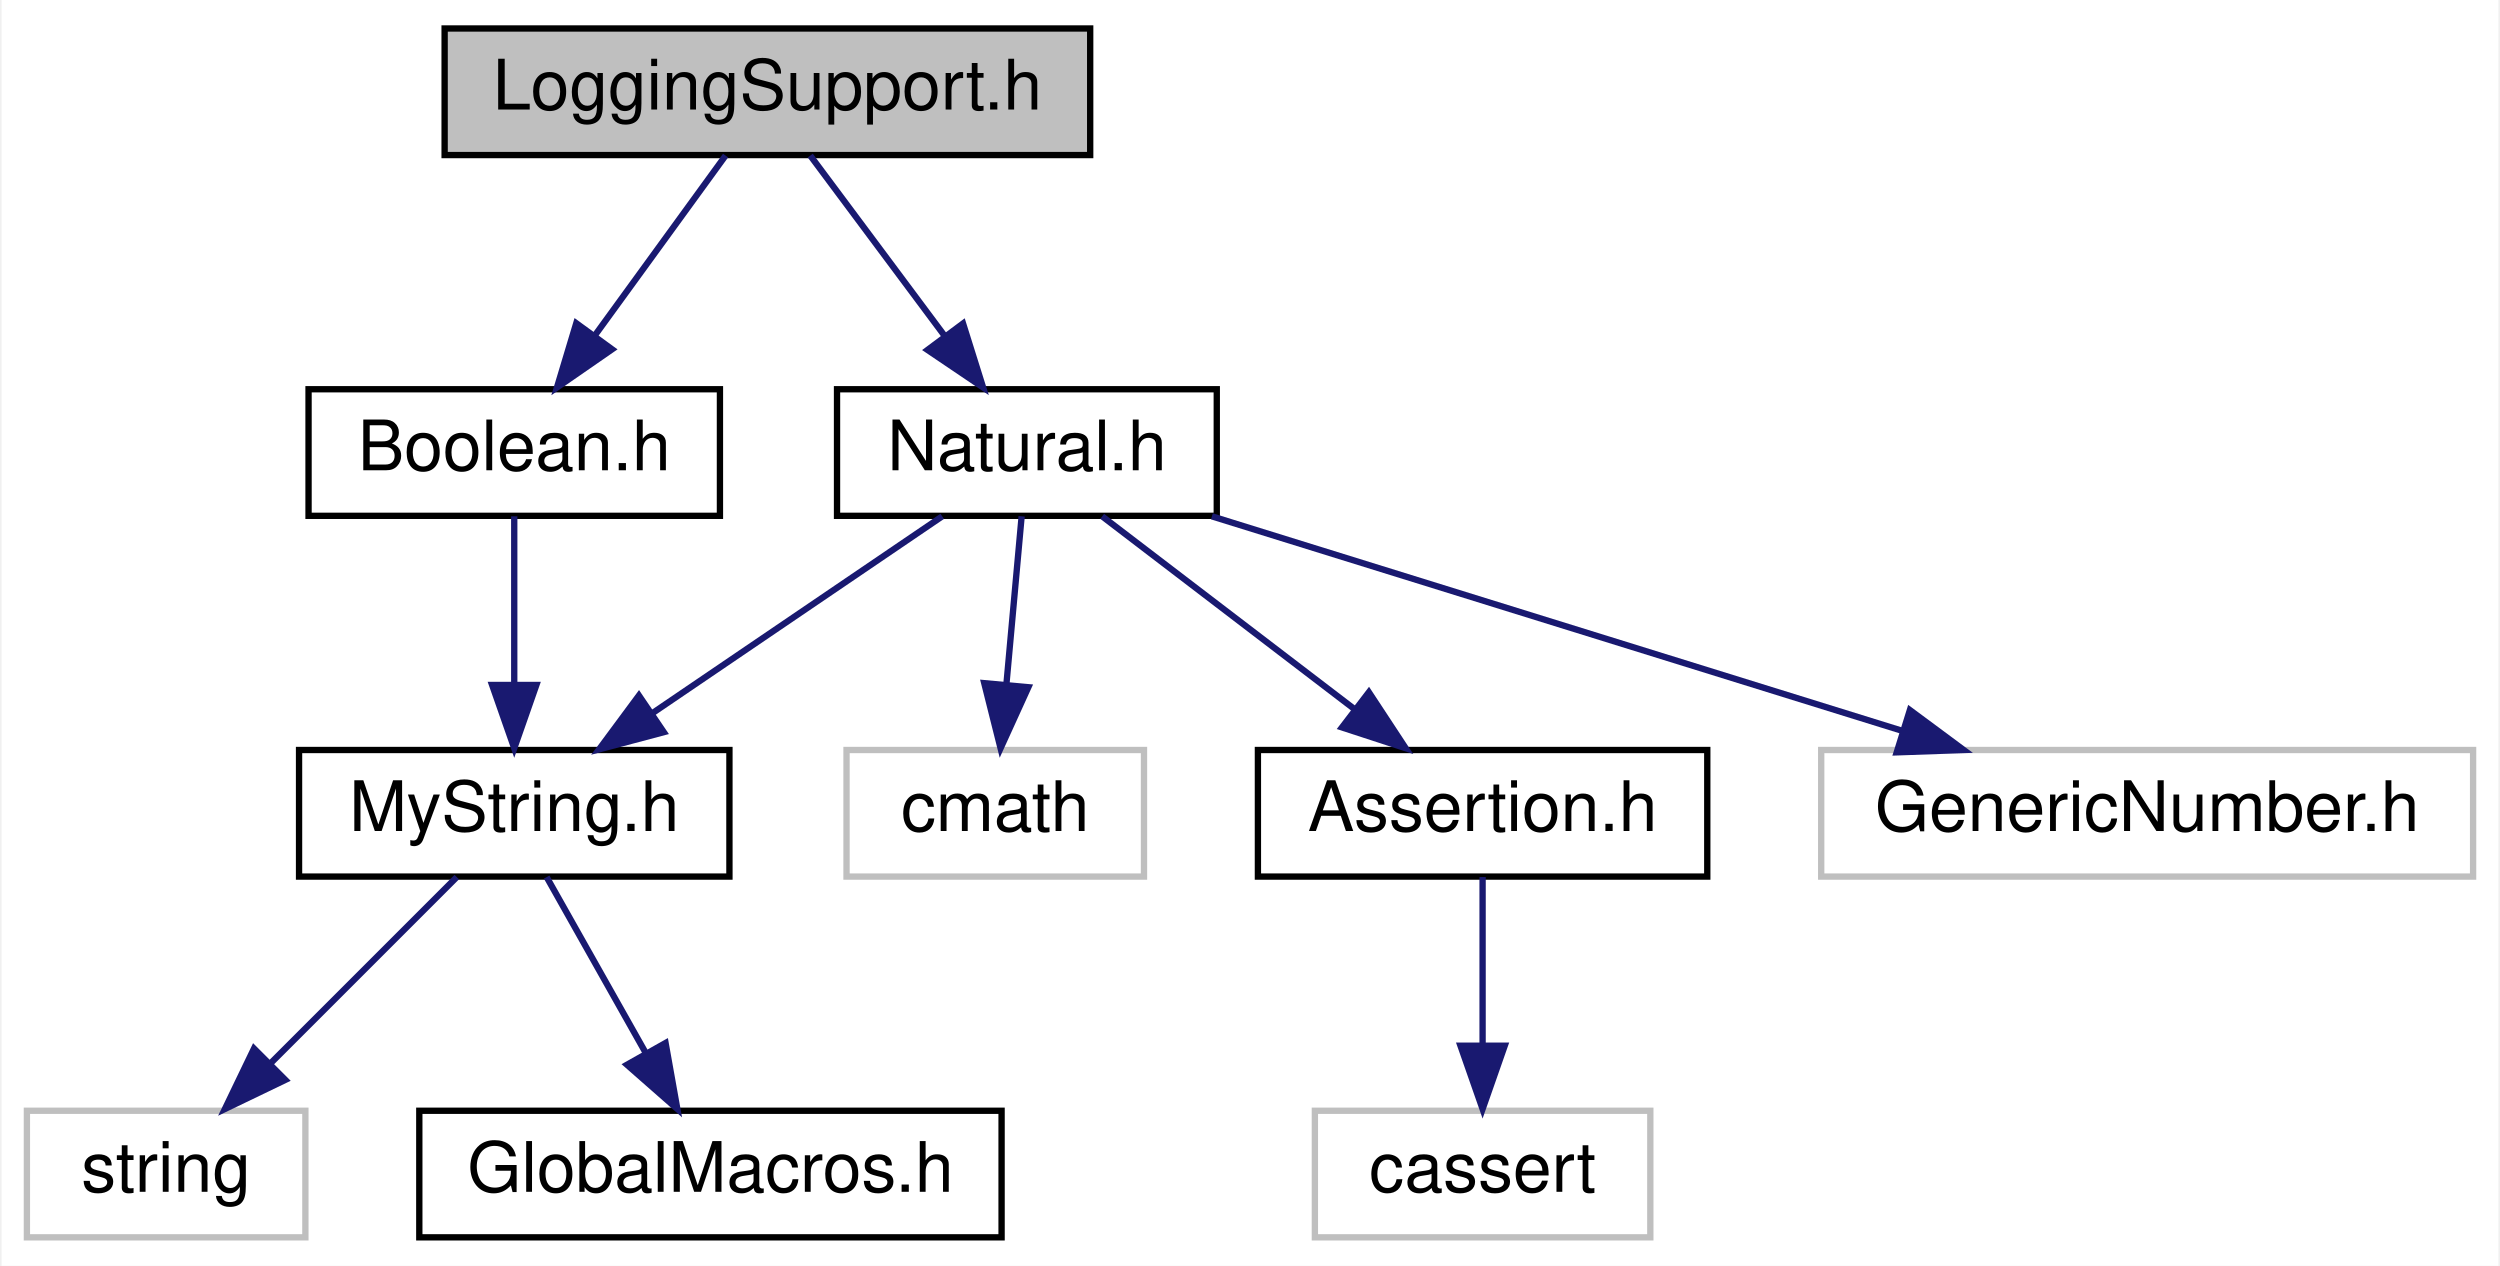
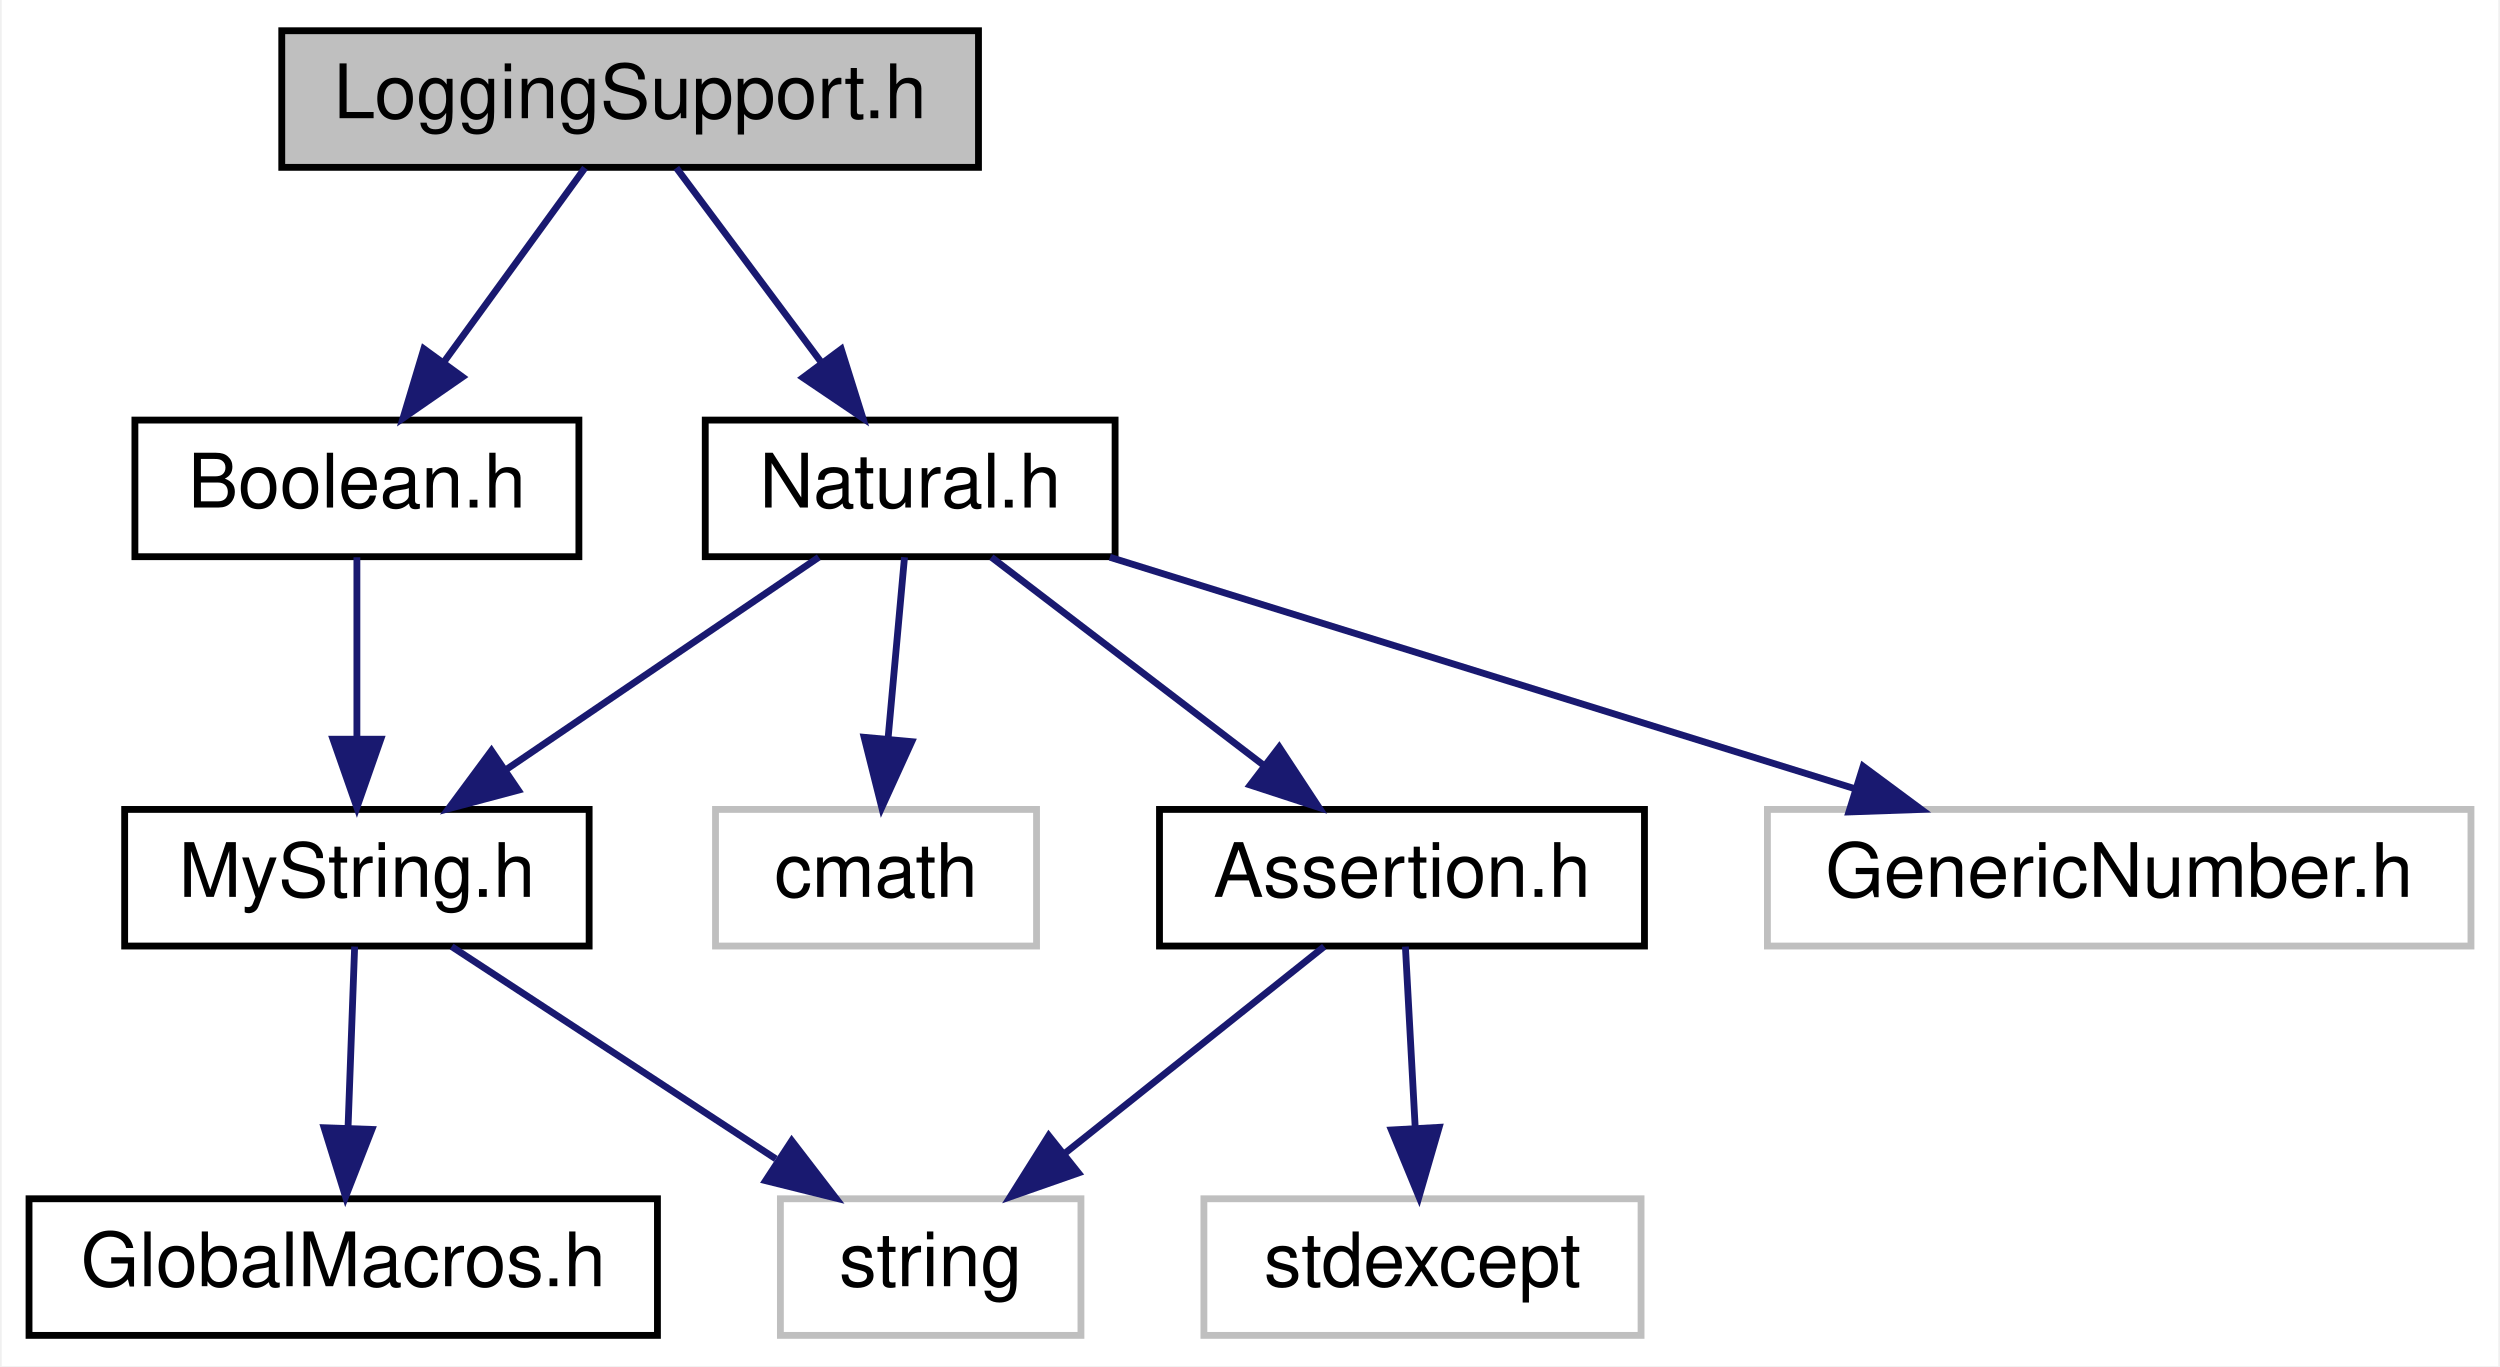
- <svg xmlns="http://www.w3.org/2000/svg" xmlns:xlink="http://www.w3.org/1999/xlink" width="395pt" height="200pt" viewBox="0.00 0.00 394.50 200.00">
+ <svg xmlns="http://www.w3.org/2000/svg" xmlns:xlink="http://www.w3.org/1999/xlink" width="366pt" height="200pt" viewBox="0.00 0.00 365.50 200.00">
  <g id="graph0" class="graph" transform="scale(1 1) rotate(0) translate(4 196)">
-     <polygon fill="white" stroke="transparent" points="-4,4 -4,-196 390.5,-196 390.5,4 -4,4" />
+     <polygon fill="white" stroke="transparent" points="-4,4 -4,-196 361.5,-196 361.5,4 -4,4" />
    <g id="node1" class="node">
      <g id="a_node1">
-         <a xlink:title="The LoggingSupport specification defines a class for simple entry/exit logging to a file; this loggin...">
-           <polygon fill="#bfbfbf" stroke="black" points="66,-171.5 66,-191.5 168,-191.5 168,-171.5 66,-171.5" />
-           <text text-anchor="middle" x="117" y="-178.7" font-family="Helvetica,sans-Serif" font-size="11.00">LoggingSupport.h</text>
+         <a xlink:title="The LoggingSupport specification defines a class for simple entry/exit logging to a file or via an ar...">
+           <polygon fill="#bfbfbf" stroke="black" points="37,-171.5 37,-191.5 139,-191.5 139,-171.5 37,-171.5" />
+           <text text-anchor="middle" x="88" y="-178.7" font-family="Helvetica,sans-Serif" font-size="11.00">LoggingSupport.h</text>
        </a>
      </g>
    </g>
    <g id="node2" class="node">
      <g id="a_node2">
        <a xlink:href="_boolean_8h.html" target="_top" xlink:title="The Boolean specification and body provides a value object type for boolean values.">
-           <polygon fill="white" stroke="black" points="44.5,-114.5 44.5,-134.5 109.5,-134.5 109.5,-114.5 44.5,-114.5" />
-           <text text-anchor="middle" x="77" y="-121.7" font-family="Helvetica,sans-Serif" font-size="11.00">Boolean.h</text>
+           <polygon fill="white" stroke="black" points="15.5,-114.5 15.5,-134.5 80.5,-134.5 80.5,-114.5 15.5,-114.5" />
+           <text text-anchor="middle" x="48" y="-121.7" font-family="Helvetica,sans-Serif" font-size="11.00">Boolean.h</text>
        </a>
      </g>
    </g>
    <g id="edge1" class="edge">
-       <path fill="none" stroke="midnightblue" d="M110.39,-171.42C104.81,-163.74 96.65,-152.52 89.8,-143.09" />
-       <polygon fill="midnightblue" stroke="midnightblue" points="92.46,-140.81 83.75,-134.78 86.8,-144.93 92.46,-140.81" />
+       <path fill="none" stroke="midnightblue" d="M81.39,-171.42C75.81,-163.74 67.65,-152.52 60.8,-143.09" />
+       <polygon fill="midnightblue" stroke="midnightblue" points="63.46,-140.81 54.75,-134.78 57.8,-144.93 63.46,-140.81" />
    </g>
    <g id="node6" class="node">
      <g id="a_node6">
        <a xlink:href="_natural_8h.html" target="_top" xlink:title="The Natural specification and body provides a value object type for naturals (positive integers with ...">
-           <polygon fill="white" stroke="black" points="128,-114.5 128,-134.5 188,-134.5 188,-114.5 128,-114.5" />
-           <text text-anchor="middle" x="158" y="-121.7" font-family="Helvetica,sans-Serif" font-size="11.00">Natural.h</text>
+           <polygon fill="white" stroke="black" points="99,-114.5 99,-134.5 159,-134.5 159,-114.5 99,-114.5" />
+           <text text-anchor="middle" x="129" y="-121.7" font-family="Helvetica,sans-Serif" font-size="11.00">Natural.h</text>
        </a>
      </g>
    </g>
    <g id="edge5" class="edge">
-       <path fill="none" stroke="midnightblue" d="M123.77,-171.42C129.55,-163.66 138.03,-152.29 145.1,-142.8" />
-       <polygon fill="midnightblue" stroke="midnightblue" points="147.91,-144.89 151.08,-134.78 142.3,-140.71 147.91,-144.89" />
+       <path fill="none" stroke="midnightblue" d="M94.77,-171.42C100.55,-163.66 109.03,-152.29 116.1,-142.8" />
+       <polygon fill="midnightblue" stroke="midnightblue" points="118.91,-144.89 122.08,-134.78 113.3,-140.71 118.91,-144.89" />
    </g>
    <g id="node3" class="node">
      <g id="a_node3">
        <a xlink:href="_my_string_8h.html" target="_top" xlink:title="The String specification defines a standard string type.">
-           <polygon fill="white" stroke="black" points="43,-57.5 43,-77.5 111,-77.5 111,-57.5 43,-57.5" />
-           <text text-anchor="middle" x="77" y="-64.7" font-family="Helvetica,sans-Serif" font-size="11.00">MyString.h</text>
+           <polygon fill="white" stroke="black" points="14,-57.5 14,-77.5 82,-77.5 82,-57.5 14,-57.5" />
+           <text text-anchor="middle" x="48" y="-64.7" font-family="Helvetica,sans-Serif" font-size="11.00">MyString.h</text>
        </a>
      </g>
    </g>
    <g id="edge2" class="edge">
-       <path fill="none" stroke="midnightblue" d="M77,-114.42C77,-107.22 77,-96.9 77,-87.86" />
-       <polygon fill="midnightblue" stroke="midnightblue" points="80.5,-87.78 77,-77.78 73.5,-87.78 80.5,-87.78" />
+       <path fill="none" stroke="midnightblue" d="M48,-114.42C48,-107.22 48,-96.9 48,-87.86" />
+       <polygon fill="midnightblue" stroke="midnightblue" points="51.5,-87.78 48,-77.78 44.5,-87.78 51.5,-87.78" />
    </g>
    <g id="node4" class="node">
      <g id="a_node4">
        <a xlink:title=" ">
-           <polygon fill="white" stroke="#bfbfbf" points="0,-0.5 0,-20.5 44,-20.5 44,-0.5 0,-0.5" />
-           <text text-anchor="middle" x="22" y="-7.7" font-family="Helvetica,sans-Serif" font-size="11.00">string</text>
+           <polygon fill="white" stroke="#bfbfbf" points="110,-0.5 110,-20.5 154,-20.5 154,-0.5 110,-0.5" />
+           <text text-anchor="middle" x="132" y="-7.7" font-family="Helvetica,sans-Serif" font-size="11.00">string</text>
        </a>
      </g>
    </g>
    <g id="edge3" class="edge">
-       <path fill="none" stroke="midnightblue" d="M67.92,-57.42C59.92,-49.42 48.09,-37.59 38.44,-27.94" />
-       <polygon fill="midnightblue" stroke="midnightblue" points="40.83,-25.38 31.28,-20.78 35.88,-30.33 40.83,-25.38" />
+       <path fill="none" stroke="midnightblue" d="M61.87,-57.42C74.76,-48.98 94.19,-36.26 109.33,-26.34" />
+       <polygon fill="midnightblue" stroke="midnightblue" points="111.66,-29 118.11,-20.6 107.83,-23.15 111.66,-29" />
    </g>
    <g id="node5" class="node">
      <g id="a_node5">
        <a xlink:href="_global_macros_8h.html" target="_top" xlink:title="The GlobalMacros specification defines simple macros (e.g. for parameter modes).">
-           <polygon fill="white" stroke="black" points="62,-0.5 62,-20.5 154,-20.5 154,-0.5 62,-0.5" />
-           <text text-anchor="middle" x="108" y="-7.7" font-family="Helvetica,sans-Serif" font-size="11.00">GlobalMacros.h</text>
+           <polygon fill="white" stroke="black" points="0,-0.5 0,-20.5 92,-20.5 92,-0.5 0,-0.5" />
+           <text text-anchor="middle" x="46" y="-7.7" font-family="Helvetica,sans-Serif" font-size="11.00">GlobalMacros.h</text>
        </a>
      </g>
    </g>
    <g id="edge4" class="edge">
-       <path fill="none" stroke="midnightblue" d="M82.12,-57.42C86.36,-49.9 92.51,-38.98 97.75,-29.68" />
-       <polygon fill="midnightblue" stroke="midnightblue" points="100.91,-31.21 102.77,-20.78 94.81,-27.77 100.91,-31.21" />
+       <path fill="none" stroke="midnightblue" d="M47.67,-57.42C47.41,-50.22 47.03,-39.9 46.7,-30.86" />
+       <polygon fill="midnightblue" stroke="midnightblue" points="50.2,-30.65 46.34,-20.78 43.2,-30.9 50.2,-30.65" />
    </g>
-     <g id="edge10" class="edge">
-       <path fill="none" stroke="midnightblue" d="M144.62,-114.42C132.2,-105.98 113.46,-93.26 98.86,-83.34" />
-       <polygon fill="midnightblue" stroke="midnightblue" points="100.63,-80.32 90.4,-77.6 96.7,-86.11 100.63,-80.32" />
+     <g id="edge11" class="edge">
+       <path fill="none" stroke="midnightblue" d="M115.62,-114.42C103.2,-105.98 84.46,-93.26 69.86,-83.34" />
+       <polygon fill="midnightblue" stroke="midnightblue" points="71.63,-80.32 61.4,-77.6 67.7,-86.11 71.63,-80.32" />
    </g>
    <g id="node7" class="node">
      <g id="a_node7">
        <a xlink:title=" ">
-           <polygon fill="white" stroke="#bfbfbf" points="129.5,-57.5 129.5,-77.5 176.5,-77.5 176.5,-57.5 129.5,-57.5" />
-           <text text-anchor="middle" x="153" y="-64.7" font-family="Helvetica,sans-Serif" font-size="11.00">cmath</text>
+           <polygon fill="white" stroke="#bfbfbf" points="100.5,-57.5 100.5,-77.5 147.5,-77.5 147.5,-57.5 100.5,-57.5" />
+           <text text-anchor="middle" x="124" y="-64.7" font-family="Helvetica,sans-Serif" font-size="11.00">cmath</text>
        </a>
      </g>
    </g>
    <g id="edge6" class="edge">
-       <path fill="none" stroke="midnightblue" d="M157.17,-114.42C156.52,-107.22 155.58,-96.9 154.76,-87.86" />
-       <polygon fill="midnightblue" stroke="midnightblue" points="158.23,-87.42 153.84,-77.78 151.26,-88.06 158.23,-87.42" />
+       <path fill="none" stroke="midnightblue" d="M128.17,-114.42C127.52,-107.22 126.58,-96.9 125.76,-87.86" />
+       <polygon fill="midnightblue" stroke="midnightblue" points="129.23,-87.42 124.84,-77.78 122.26,-88.06 129.23,-87.42" />
    </g>
    <g id="node8" class="node">
      <g id="a_node8">
        <a xlink:href="_assertion_8h.html" target="_top" xlink:title="The Assertion specification defines macros for pre- and postconditions in functions or methods.">
-           <polygon fill="white" stroke="black" points="194.5,-57.5 194.5,-77.5 265.5,-77.5 265.5,-57.5 194.5,-57.5" />
-           <text text-anchor="middle" x="230" y="-64.7" font-family="Helvetica,sans-Serif" font-size="11.00">Assertion.h</text>
+           <polygon fill="white" stroke="black" points="165.5,-57.5 165.5,-77.5 236.5,-77.5 236.5,-57.5 165.5,-57.5" />
+           <text text-anchor="middle" x="201" y="-64.7" font-family="Helvetica,sans-Serif" font-size="11.00">Assertion.h</text>
        </a>
      </g>
    </g>
    <g id="edge7" class="edge">
-       <path fill="none" stroke="midnightblue" d="M169.89,-114.42C180.66,-106.19 196.77,-93.88 209.6,-84.08" />
-       <polygon fill="midnightblue" stroke="midnightblue" points="212.03,-86.63 217.85,-77.78 207.78,-81.07 212.03,-86.63" />
+       <path fill="none" stroke="midnightblue" d="M140.89,-114.42C151.66,-106.19 167.77,-93.88 180.6,-84.08" />
+       <polygon fill="midnightblue" stroke="midnightblue" points="183.03,-86.63 188.85,-77.78 178.78,-81.07 183.03,-86.63" />
    </g>
    <g id="node10" class="node">
      <g id="a_node10">
        <a xlink:title=" ">
-           <polygon fill="white" stroke="#bfbfbf" points="283.5,-57.5 283.5,-77.5 386.5,-77.5 386.5,-57.5 283.5,-57.5" />
-           <text text-anchor="middle" x="335" y="-64.7" font-family="Helvetica,sans-Serif" font-size="11.00">GenericNumber.h</text>
+           <polygon fill="white" stroke="#bfbfbf" points="254.5,-57.5 254.5,-77.5 357.5,-77.5 357.5,-57.5 254.5,-57.5" />
+           <text text-anchor="middle" x="306" y="-64.7" font-family="Helvetica,sans-Serif" font-size="11.00">GenericNumber.h</text>
        </a>
      </g>
    </g>
+     <g id="edge10" class="edge">
+       <path fill="none" stroke="midnightblue" d="M158.23,-114.42C188.04,-105.15 234.45,-90.73 267.3,-80.53" />
+       <polygon fill="midnightblue" stroke="midnightblue" points="268.51,-83.81 277.02,-77.5 266.43,-77.13 268.51,-83.81" />
+     </g>
    <g id="edge9" class="edge">
-       <path fill="none" stroke="midnightblue" d="M187.23,-114.42C217.04,-105.15 263.45,-90.73 296.3,-80.53" />
-       <polygon fill="midnightblue" stroke="midnightblue" points="297.51,-83.81 306.02,-77.5 295.43,-77.13 297.51,-83.81" />
+       <path fill="none" stroke="midnightblue" d="M189.61,-57.42C179.28,-49.19 163.85,-36.88 151.55,-27.08" />
+       <polygon fill="midnightblue" stroke="midnightblue" points="153.64,-24.28 143.64,-20.78 149.28,-29.75 153.64,-24.28" />
    </g>
    <g id="node9" class="node">
      <g id="a_node9">
        <a xlink:title=" ">
-           <polygon fill="white" stroke="#bfbfbf" points="203.5,-0.5 203.5,-20.5 256.5,-20.5 256.5,-0.5 203.5,-0.5" />
-           <text text-anchor="middle" x="230" y="-7.7" font-family="Helvetica,sans-Serif" font-size="11.00">cassert</text>
+           <polygon fill="white" stroke="#bfbfbf" points="172,-0.5 172,-20.5 236,-20.5 236,-0.5 172,-0.5" />
+           <text text-anchor="middle" x="204" y="-7.7" font-family="Helvetica,sans-Serif" font-size="11.00">stdexcept</text>
        </a>
      </g>
    </g>
    <g id="edge8" class="edge">
-       <path fill="none" stroke="midnightblue" d="M230,-57.42C230,-50.22 230,-39.9 230,-30.86" />
-       <polygon fill="midnightblue" stroke="midnightblue" points="233.5,-30.78 230,-20.78 226.5,-30.78 233.5,-30.78" />
+       <path fill="none" stroke="midnightblue" d="M201.5,-57.42C201.89,-50.22 202.45,-39.9 202.94,-30.86" />
+       <polygon fill="midnightblue" stroke="midnightblue" points="206.44,-30.96 203.49,-20.78 199.45,-30.57 206.44,-30.96" />
    </g>
  </g>
</svg>
